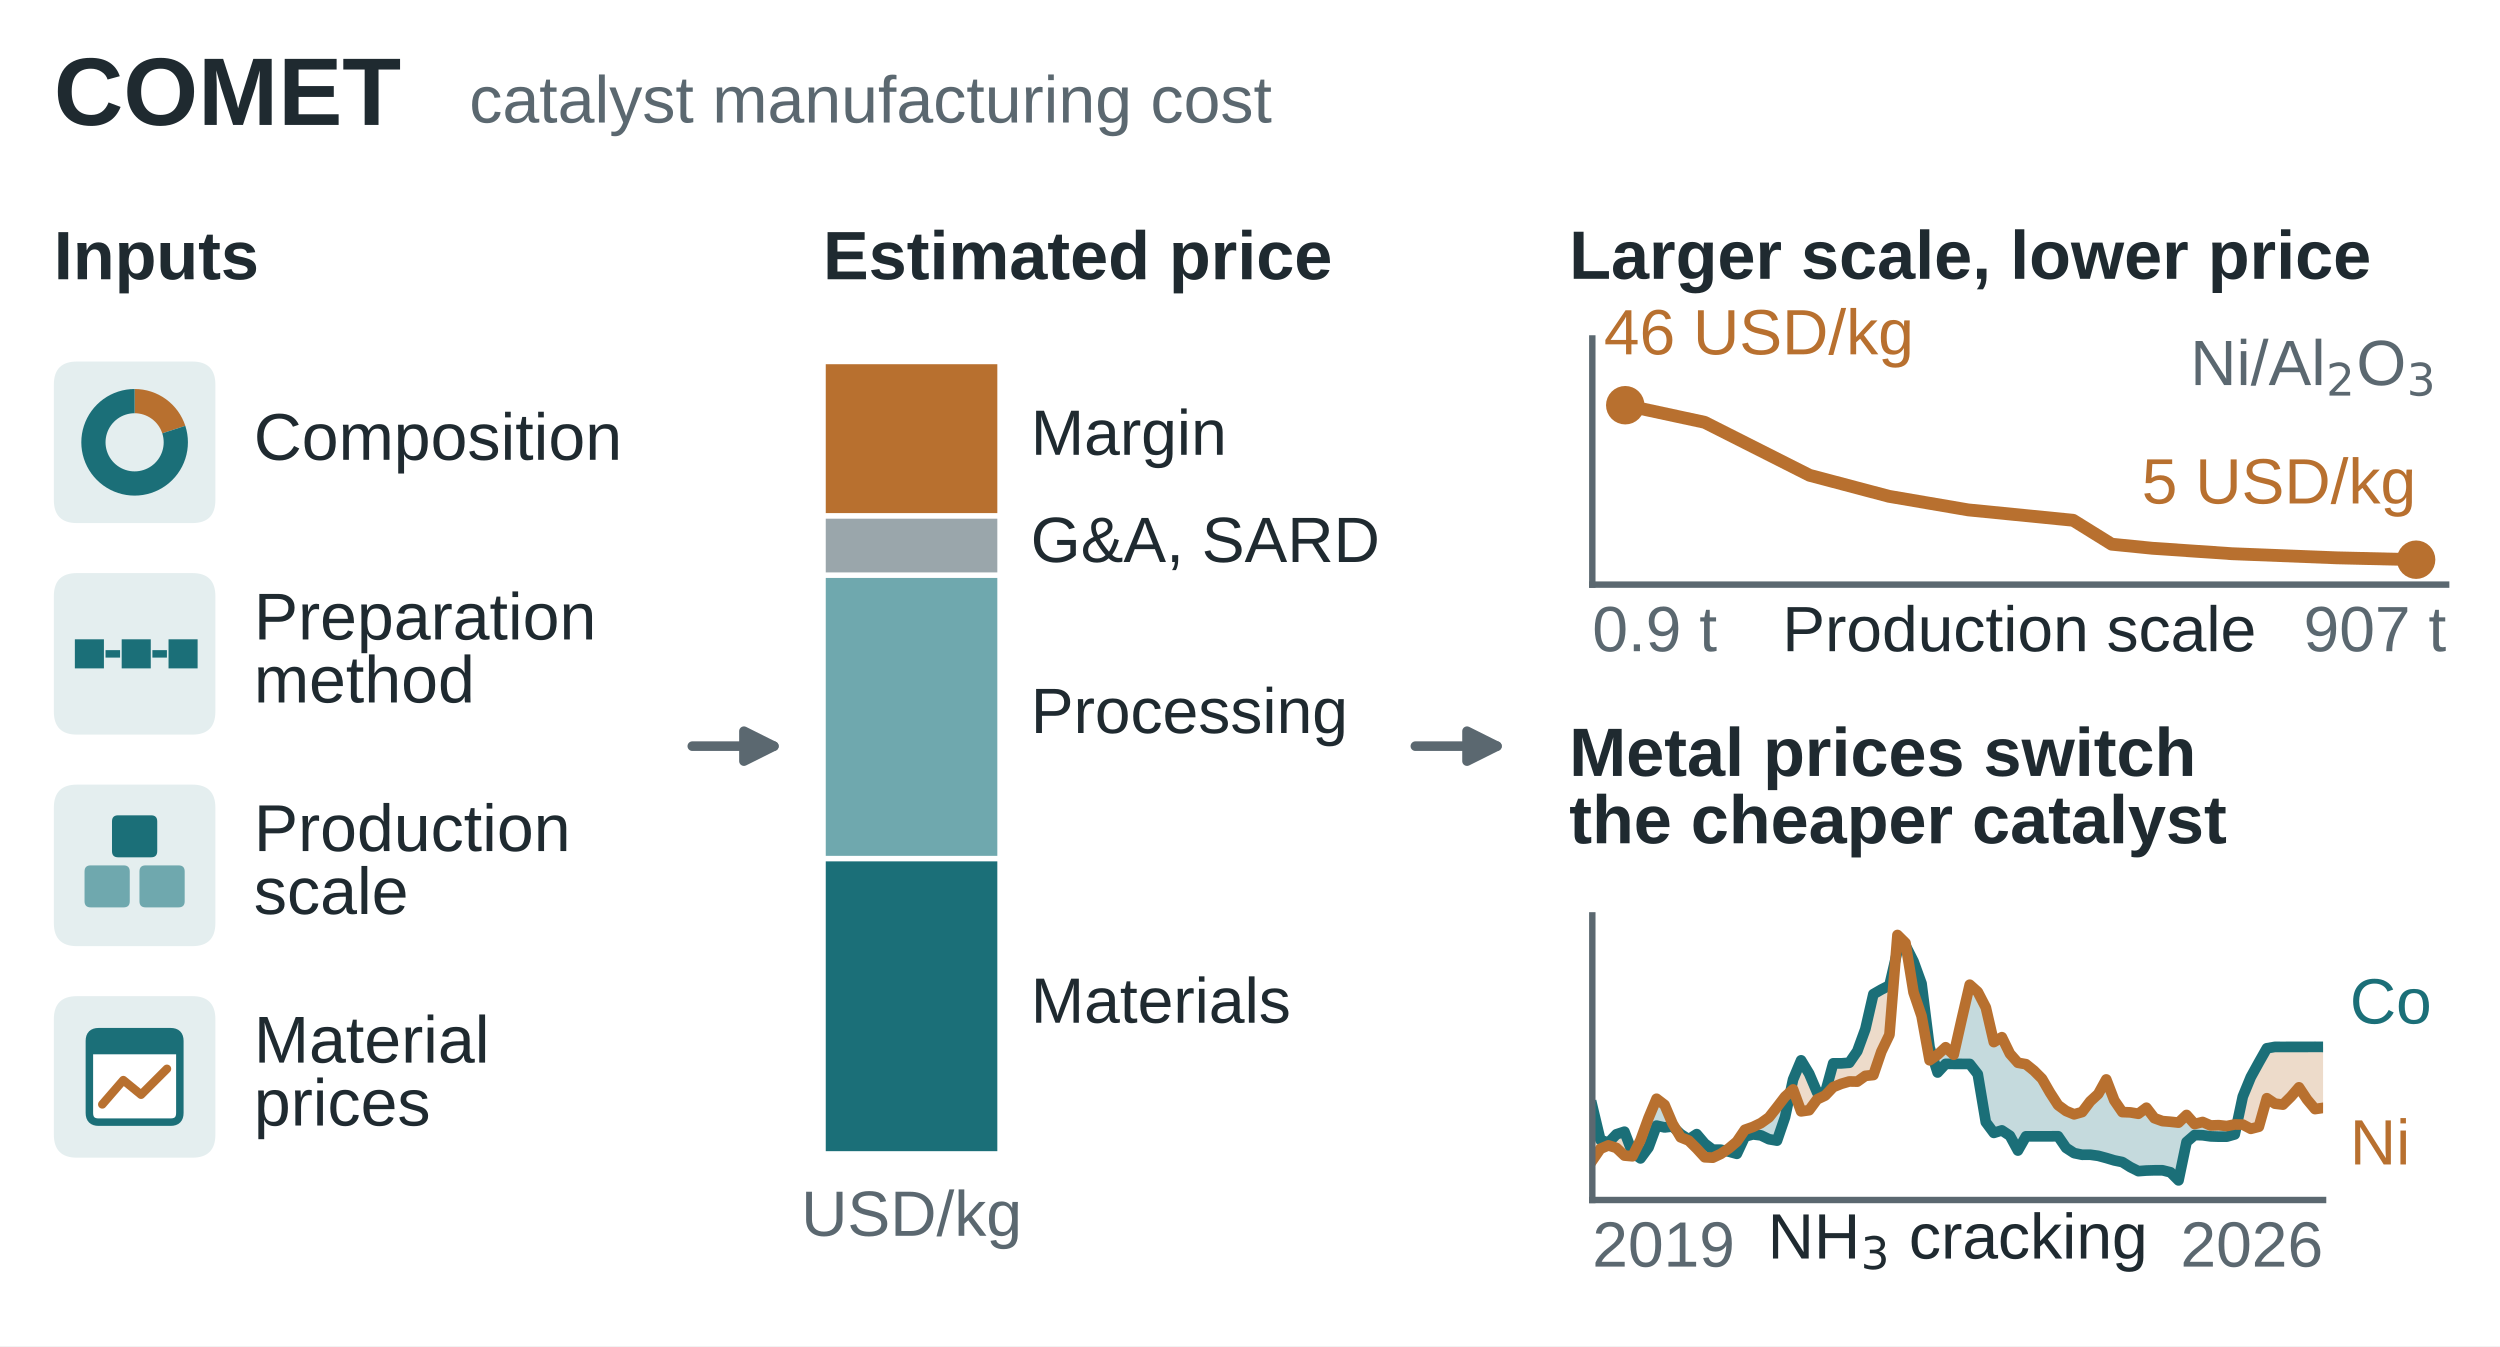
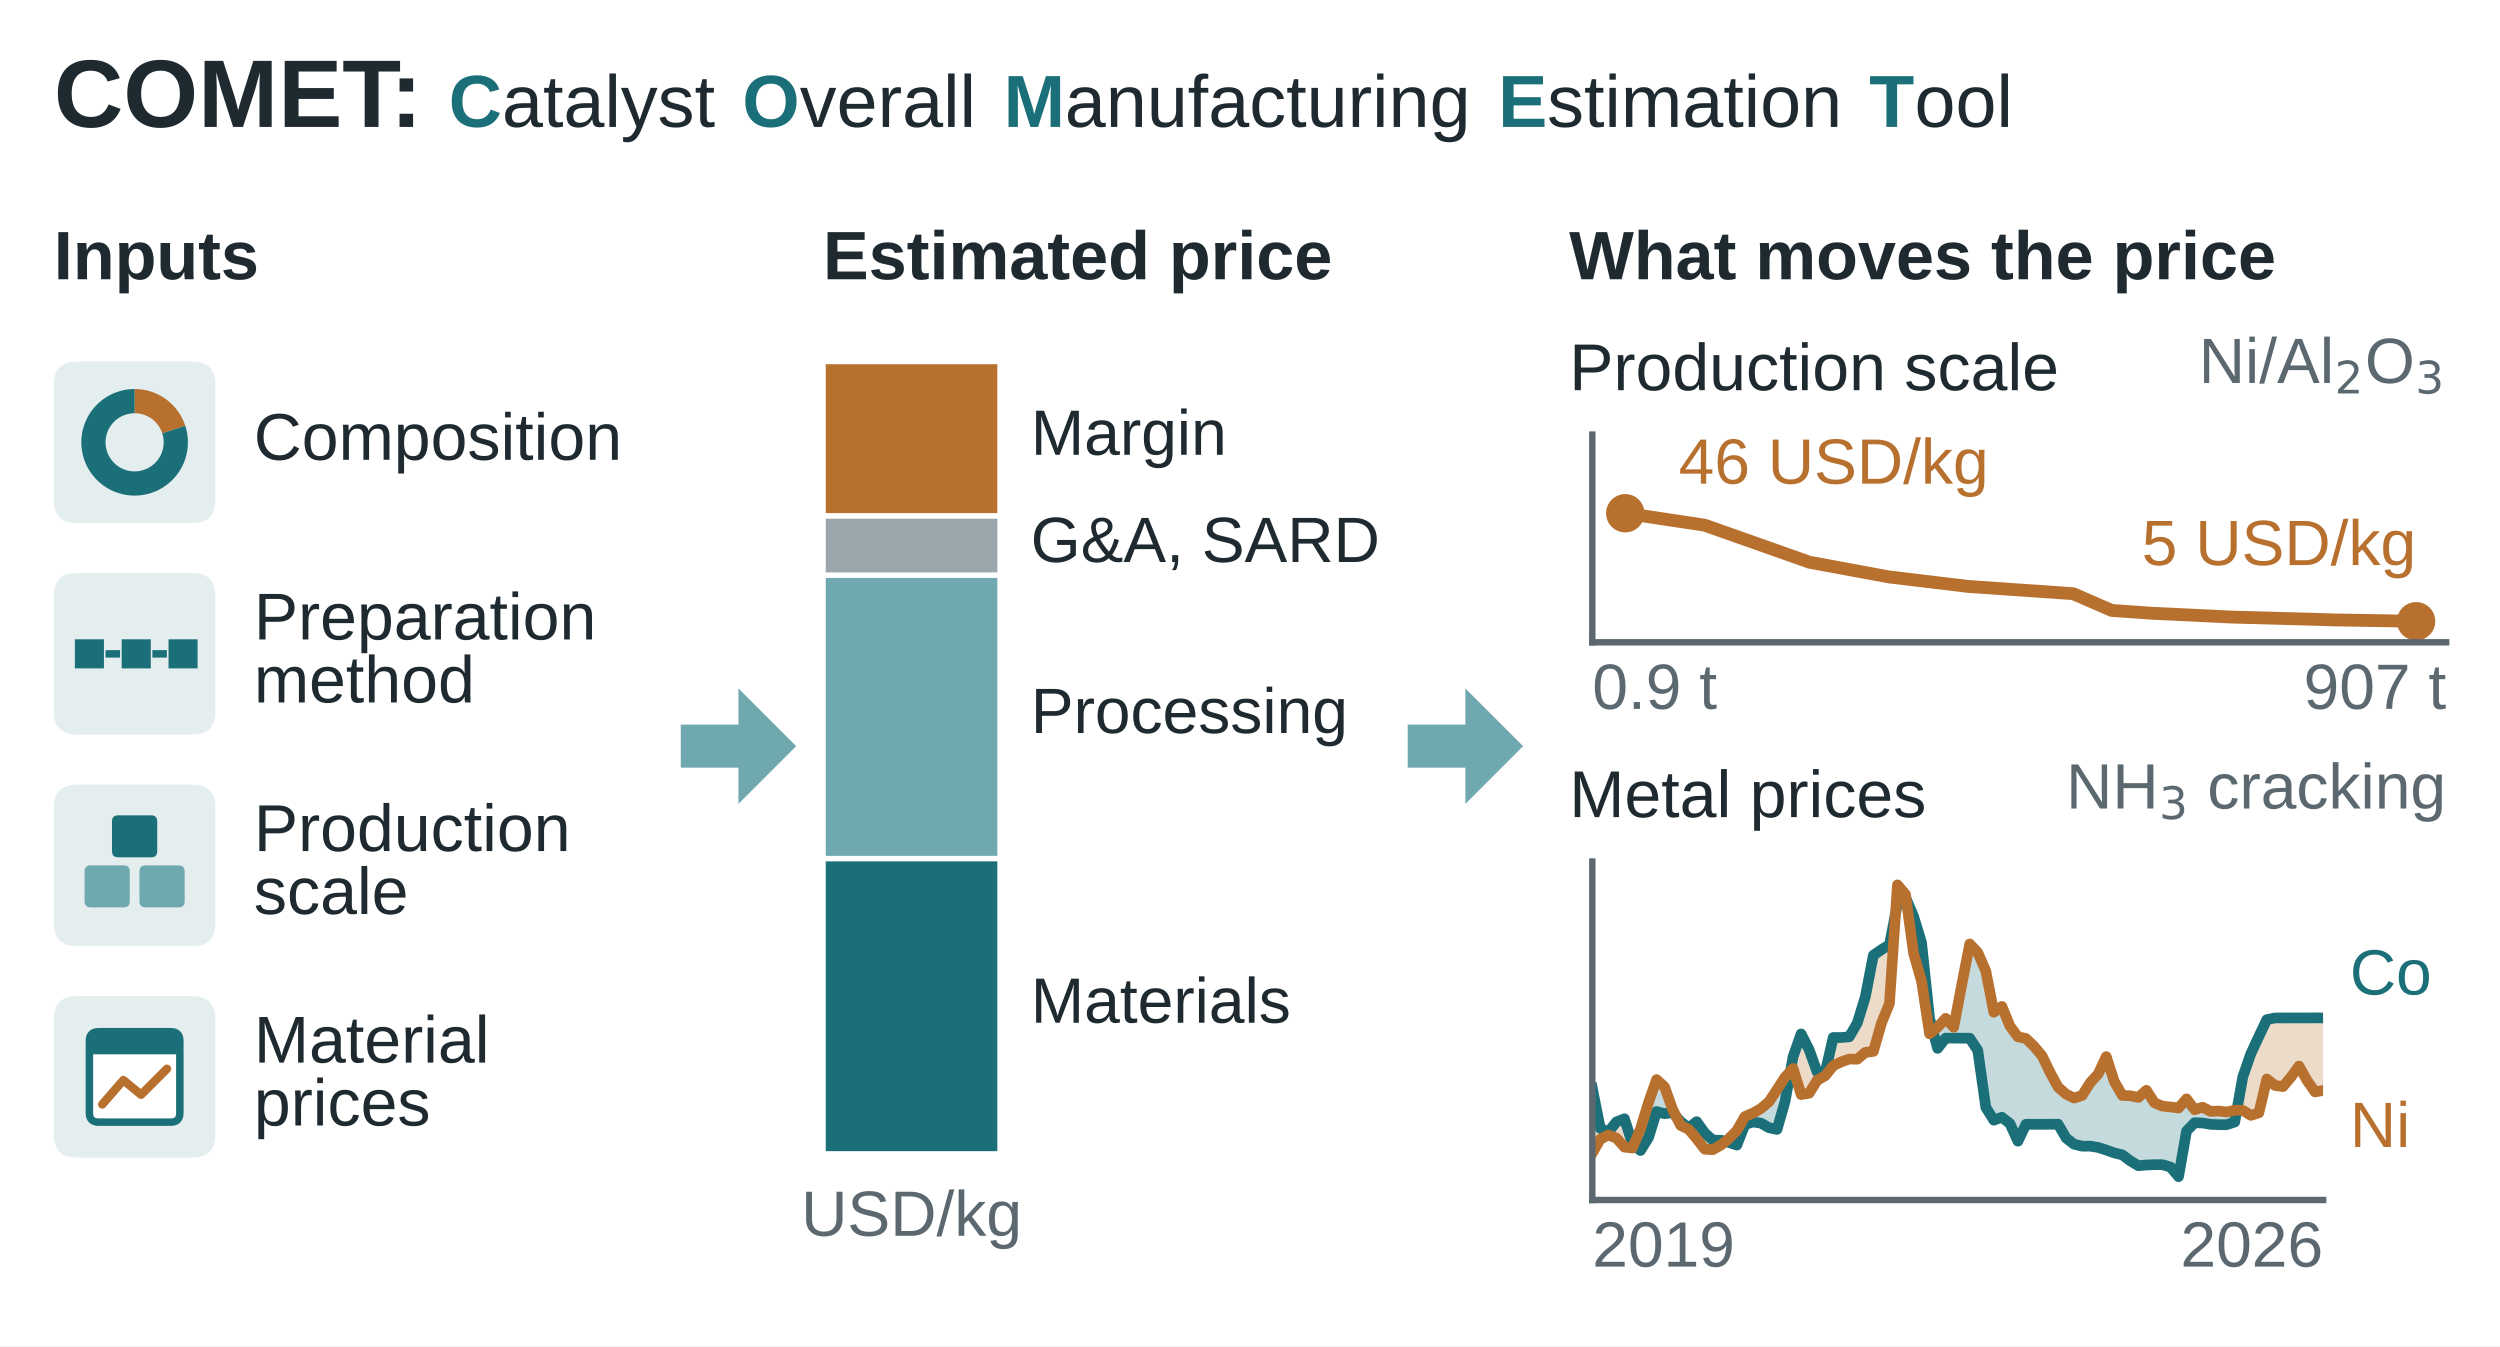
<svg xmlns="http://www.w3.org/2000/svg" xmlns:xlink="http://www.w3.org/1999/xlink" width="234pt" height="126pt" viewBox="0 0 234 126" version="1.1">
  <defs>
    <style type="text/css">*{stroke-linejoin: round; stroke-linecap: butt}</style>
  </defs>
  <g id="figure_1">
    <g id="patch_1">
      <path d="M 0 126 L 234 126 L 234 0 L 0 0 z " style="fill: #ffffff" />
    </g>
    <g id="axes_1">
      <g id="patch_2">
        <path d="M 7.2 48.96 L 18 48.96 Q 20.16 48.96 20.16 46.8 L 20.16 36 Q 20.16 33.84 18 33.84 L 7.2 33.84 Q 5.04 33.84 5.04 36 L 5.04 46.8 Q 5.04 48.96 7.2 48.96 z " clip-path="url(#pe69bccf116)" style="fill: #e4eeef" />
      </g>
      <g id="patch_3">
        <path d="M 17.345 39.858 C 17.02 38.856 16.385 37.983 15.533 37.363 C 14.68 36.744 13.654 36.41 12.6 36.41 L 12.6 38.678 C 13.175 38.678 13.735 38.86 14.2 39.198 C 14.665 39.536 15.011 40.012 15.188 40.559 z " clip-path="url(#pe69bccf116)" style="fill: #b8702f" />
      </g>
      <g id="patch_4">
        <path d="M 12.6 36.41 C 12.076 36.41 11.556 36.493 11.058 36.655 C 10.56 36.816 10.091 37.056 9.667 37.363 C 9.244 37.671 8.871 38.044 8.563 38.467 C 8.256 38.891 8.016 39.36 7.855 39.858 C 7.693 40.356 7.61 40.876 7.61 41.4 C 7.61 41.924 7.693 42.444 7.855 42.942 C 8.016 43.44 8.256 43.909 8.563 44.333 C 8.871 44.756 9.244 45.129 9.667 45.437 C 10.091 45.744 10.56 45.984 11.058 46.145 C 11.556 46.307 12.076 46.39 12.6 46.39 C 13.124 46.39 13.644 46.307 14.142 46.145 C 14.64 45.984 15.109 45.744 15.533 45.437 C 15.956 45.129 16.329 44.756 16.637 44.333 C 16.944 43.909 17.184 43.44 17.345 42.942 C 17.507 42.444 17.59 41.924 17.59 41.4 C 17.59 40.876 17.507 40.356 17.345 39.858 L 15.188 40.559 C 15.277 40.831 15.322 41.114 15.322 41.4 C 15.322 41.686 15.277 41.969 15.188 42.241 C 15.1 42.513 14.97 42.769 14.802 43 C 14.634 43.231 14.431 43.434 14.2 43.602 C 13.969 43.77 13.713 43.9 13.441 43.988 C 13.169 44.077 12.886 44.122 12.6 44.122 C 12.314 44.122 12.031 44.077 11.759 43.988 C 11.487 43.9 11.231 43.77 11 43.602 C 10.769 43.434 10.566 43.231 10.398 43 C 10.23 42.769 10.1 42.513 10.012 42.241 C 9.923 41.969 9.878 41.686 9.878 41.4 C 9.878 41.114 9.923 40.831 10.012 40.559 C 10.1 40.287 10.23 40.031 10.398 39.8 C 10.566 39.569 10.769 39.366 11 39.198 C 11.231 39.03 11.487 38.9 11.759 38.812 C 12.031 38.723 12.314 38.678 12.6 38.678 z " clip-path="url(#pe69bccf116)" style="fill: #1b6f78" />
      </g>
      <g id="patch_5">
        <path d="M 7.2 68.76 L 18 68.76 Q 20.16 68.76 20.16 66.6 L 20.16 55.8 Q 20.16 53.64 18 53.64 L 7.2 53.64 Q 5.04 53.64 5.04 55.8 L 5.04 66.6 Q 5.04 68.76 7.2 68.76 z " clip-path="url(#pe69bccf116)" style="fill: #e4eeef" />
      </g>
      <g id="patch_6">
        <path d="M 7.006 62.561 L 9.727 62.561 L 9.727 59.839 L 7.006 59.839 z " clip-path="url(#pe69bccf116)" style="fill: #1b6f78" />
      </g>
      <g id="patch_7">
        <path d="M 11.39 62.561 L 14.112 62.561 L 14.112 59.839 L 11.39 59.839 z " clip-path="url(#pe69bccf116)" style="fill: #1b6f78" />
      </g>
      <g id="patch_8">
        <path d="M 15.775 62.561 L 18.497 62.561 L 18.497 59.839 L 15.775 59.839 z " clip-path="url(#pe69bccf116)" style="fill: #1b6f78" />
      </g>
      <g id="patch_9">
        <path d="M 7.2 88.56 L 18 88.56 Q 20.16 88.56 20.16 86.4 L 20.16 75.6 Q 20.16 73.44 18 73.44 L 7.2 73.44 Q 5.04 73.44 5.04 75.6 L 5.04 86.4 Q 5.04 88.56 7.2 88.56 z " clip-path="url(#pe69bccf116)" style="fill: #e4eeef" />
      </g>
      <g id="patch_10">
        <path d="M 8.489 84.931 L 11.57 84.931 Q 12.146 84.931 12.146 84.355 L 12.146 81.576 Q 12.146 81 11.57 81 L 8.489 81 Q 7.913 81 7.913 81.576 L 7.913 84.355 Q 7.913 84.931 8.489 84.931 z " clip-path="url(#pe69bccf116)" style="fill: #6fa8ae" />
      </g>
      <g id="patch_11">
        <path d="M 13.63 84.931 L 16.711 84.931 Q 17.287 84.931 17.287 84.355 L 17.287 81.576 Q 17.287 81 16.711 81 L 13.63 81 Q 13.054 81 13.054 81.576 L 13.054 84.355 Q 13.054 84.931 13.63 84.931 z " clip-path="url(#pe69bccf116)" style="fill: #6fa8ae" />
      </g>
      <g id="patch_12">
        <path d="M 11.059 80.244 L 14.141 80.244 Q 14.717 80.244 14.717 79.668 L 14.717 76.889 Q 14.717 76.313 14.141 76.313 L 11.059 76.313 Q 10.483 76.313 10.483 76.889 L 10.483 79.668 Q 10.483 80.244 11.059 80.244 z " clip-path="url(#pe69bccf116)" style="fill: #1b6f78" />
      </g>
      <g id="patch_13">
        <path d="M 7.2 108.36 L 18 108.36 Q 20.16 108.36 20.16 106.2 L 20.16 95.4 Q 20.16 93.24 18 93.24 L 7.2 93.24 Q 5.04 93.24 5.04 95.4 L 5.04 106.2 Q 5.04 108.36 7.2 108.36 z " clip-path="url(#pe69bccf116)" style="fill: #e4eeef" />
      </g>
      <g id="patch_14">
        <path d="M 9.23 105.034 L 15.97 105.034 Q 16.834 105.034 16.834 104.17 L 16.834 97.43 Q 16.834 96.566 15.97 96.566 L 9.23 96.566 Q 8.366 96.566 8.366 97.43 L 8.366 104.17 Q 8.366 105.034 9.23 105.034 z " clip-path="url(#pe69bccf116)" style="fill: #ffffff; stroke: #1b6f78; stroke-width: 0.7; stroke-linejoin: miter" />
      </g>
      <g id="patch_15">
        <path d="M 8.366 98.683 L 16.834 98.683 L 16.834 96.566 L 8.366 96.566 z " clip-path="url(#pe69bccf116)" style="fill: #1b6f78" />
      </g>
      <g id="patch_16">
        <path d="M 77.04 108 L 93.6 108 L 93.6 80.358 L 77.04 80.358 z " clip-path="url(#pe69bccf116)" style="fill: #1b6f78; stroke: #ffffff; stroke-width: 0.5; stroke-linejoin: miter" />
      </g>
      <g id="patch_17">
        <path d="M 77.04 80.358 L 93.6 80.358 L 93.6 53.828 L 77.04 53.828 z " clip-path="url(#pe69bccf116)" style="fill: #6fa8ae; stroke: #ffffff; stroke-width: 0.5; stroke-linejoin: miter" />
      </g>
      <g id="patch_18">
        <path d="M 77.04 53.828 L 93.6 53.828 L 93.6 48.276 L 77.04 48.276 z " clip-path="url(#pe69bccf116)" style="fill: #9aa6ab; stroke: #ffffff; stroke-width: 0.5; stroke-linejoin: miter" />
      </g>
      <g id="patch_19">
        <path d="M 77.04 48.276 L 93.6 48.276 L 93.6 33.84 L 77.04 33.84 z " clip-path="url(#pe69bccf116)" style="fill: #b8702f; stroke: #ffffff; stroke-width: 0.5; stroke-linejoin: miter" />
      </g>
      <g id="patch_20">
-         <path d="M 64.8 69.84 Q 69.12 69.84 72.434 69.84 " clip-path="url(#pe69bccf116)" style="fill: none; stroke: #5b6870; stroke-width: 0.9; stroke-linecap: round" />
-         <path d="M 69.634 68.44 L 72.434 69.84 L 69.634 71.24 z " clip-path="url(#pe69bccf116)" style="fill: #5b6870; stroke: #5b6870; stroke-width: 0.9; stroke-linecap: round" />
+         <path d="M 63.72 71.856 L 69.12 71.856 L 69.12 75.24 L 74.52 69.84 L 69.12 64.44 L 69.12 67.824 L 63.72 67.824 z " clip-path="url(#pe69bccf116)" style="fill: #6fa8ae" />
      </g>
      <g id="patch_21">
-         <path d="M 132.48 69.84 Q 136.8 69.84 140.114 69.84 " clip-path="url(#pe69bccf116)" style="fill: none; stroke: #5b6870; stroke-width: 0.9; stroke-linecap: round" />
-         <path d="M 137.314 68.44 L 140.114 69.84 L 137.314 71.24 z " clip-path="url(#pe69bccf116)" style="fill: #5b6870; stroke: #5b6870; stroke-width: 0.9; stroke-linecap: round" />
+         <path d="M 131.76 71.856 L 137.16 71.856 L 137.16 75.24 L 142.56 69.84 L 137.16 64.44 L 137.16 67.824 L 131.76 67.824 z " clip-path="url(#pe69bccf116)" style="fill: #6fa8ae" />
      </g>
      <g id="line2d_1">
        <path d="M 9.878 61.2 L 11.239 61.2 " clip-path="url(#pe69bccf116)" style="fill: none; stroke: #1b6f78; stroke-width: 0.7" />
      </g>
      <g id="line2d_2">
        <path d="M 14.263 61.2 L 15.624 61.2 " clip-path="url(#pe69bccf116)" style="fill: none; stroke: #1b6f78; stroke-width: 0.7" />
      </g>
      <g id="line2d_3">
        <path d="M 9.576 103.37 L 11.542 101.102 L 13.205 102.463 L 15.624 100.044 " clip-path="url(#pe69bccf116)" style="fill: none; stroke: #b8702f; stroke-width: 0.8; stroke-linecap: round" />
      </g>
      <g id="text_1">
-         <text style="font-weight: 700; font-size: 9px; font-family: 'Arial'; text-anchor: start; fill: #1f2a30" x="5.04" y="11.693" transform="rotate(-0 5.04 11.69297)">COMET</text>
+         <text style="font-weight: 700; font-size: 9px; font-family: 'Arial'; text-anchor: start; fill: #1f2a30" x="5.04" y="11.88" transform="rotate(-0 5.04 11.88)">COMET:</text>
      </g>
      <g id="text_2">
-         <text style="font-size: 6.2px; font-family: 'Arial'; text-anchor: start; fill: #5b6870" x="43.92" y="11.468" transform="rotate(-0 43.92 11.46825)">catalyst manufacturing cost</text>
+         <text style="font-weight: 700; font-size: 6.9px; font-family: 'Arial'; text-anchor: start; fill: #1b6f78" x="42" y="11.88" transform="rotate(-0 42 11.88)">C</text>
      </g>
      <g id="text_3">
+         <text style="font-size: 6.9px; font-family: 'Arial'; text-anchor: start; fill: #1f2a30" x="46.98" y="11.88" transform="rotate(-0 46.98 11.88)">atalyst</text>
+       </g>
+       <g id="text_4">
+         <text style="font-weight: 700; font-size: 6.9px; font-family: 'Arial'; text-anchor: start; fill: #1b6f78" x="69.48" y="11.88" transform="rotate(-0 69.48 11.88)">O</text>
+       </g>
+       <g id="text_5">
+         <text style="font-size: 6.9px; font-family: 'Arial'; text-anchor: start; fill: #1f2a30" x="74.85" y="11.88" transform="rotate(-0 74.85 11.88)">verall</text>
+       </g>
+       <g id="text_6">
+         <text style="font-weight: 700; font-size: 6.9px; font-family: 'Arial'; text-anchor: start; fill: #1b6f78" x="93.93" y="11.88" transform="rotate(-0 93.93 11.88)">M</text>
+       </g>
+       <g id="text_7">
+         <text style="font-size: 6.9px; font-family: 'Arial'; text-anchor: start; fill: #1f2a30" x="99.66" y="11.88" transform="rotate(-0 99.66 11.88)">anufacturing</text>
+       </g>
+       <g id="text_8">
+         <text style="font-weight: 700; font-size: 6.9px; font-family: 'Arial'; text-anchor: start; fill: #1b6f78" x="140.22" y="11.88" transform="rotate(-0 140.22 11.88)">E</text>
+       </g>
+       <g id="text_9">
+         <text style="font-size: 6.9px; font-family: 'Arial'; text-anchor: start; fill: #1f2a30" x="144.81" y="11.88" transform="rotate(-0 144.81 11.88)">stimation</text>
+       </g>
+       <g id="text_10">
+         <text style="font-weight: 700; font-size: 6.9px; font-family: 'Arial'; text-anchor: start; fill: #1b6f78" x="174.96" y="11.88" transform="rotate(-0 174.96 11.88)">T</text>
+       </g>
+       <g id="text_11">
+         <text style="font-size: 6.9px; font-family: 'Arial'; text-anchor: start; fill: #1f2a30" x="179.19" y="11.88" transform="rotate(-0 179.19 11.88)">ool</text>
+       </g>
+       <g id="text_12">
        <text style="font-weight: 700; font-size: 6.4px; font-family: 'Arial'; text-anchor: start; fill: #1f2a30" x="5.04" y="26.139" transform="rotate(-0 5.04 26.139)">Inputs</text>
      </g>
-       <g id="text_4">
+       <g id="text_13">
        <text style="font-size: 6.2px; font-family: 'Arial'; text-anchor: start; fill: #1f2a30" x="23.76" y="43.041" transform="rotate(-0 23.76 43.04058)">Composition</text>
      </g>
-       <g id="text_5">
+       <g id="text_14">
        <text style="font-size: 6.2px; font-family: 'Arial'; fill: #1f2a30" transform="translate(23.76 59.8568)">Preparation</text>
        <text style="font-size: 6.2px; font-family: 'Arial'; fill: #1f2a30" transform="translate(23.76 65.74879)">method</text>
      </g>
-       <g id="text_6">
+       <g id="text_15">
        <text style="font-size: 6.2px; font-family: 'Arial'; fill: #1f2a30" transform="translate(23.76 79.6568)">Production</text>
        <text style="font-size: 6.2px; font-family: 'Arial'; fill: #1f2a30" transform="translate(23.76 85.54879)">scale</text>
      </g>
-       <g id="text_7">
+       <g id="text_16">
        <text style="font-size: 6.2px; font-family: 'Arial'; fill: #1f2a30" transform="translate(23.76 99.4568)">Material</text>
        <text style="font-size: 6.2px; font-family: 'Arial'; fill: #1f2a30" transform="translate(23.76 105.3488)">prices</text>
      </g>
-       <g id="text_8">
+       <g id="text_17">
        <text style="font-size: 6px; font-family: 'Arial'; text-anchor: start; fill: #1f2a30" x="96.48" y="95.73" transform="rotate(-0 96.48 95.7299)">Materials</text>
      </g>
-       <g id="text_9">
+       <g id="text_18">
        <text style="font-size: 6px; font-family: 'Arial'; text-anchor: start; fill: #1f2a30" x="96.48" y="68.609" transform="rotate(-0 96.48 68.60881)">Processing</text>
      </g>
-       <g id="text_10">
+       <g id="text_19">
        <text style="font-size: 6px; font-family: 'Arial'; text-anchor: start; fill: #1f2a30" x="96.48" y="52.603" transform="rotate(-0 96.48 52.60327)">G&amp;A, SARD</text>
      </g>
-       <g id="text_11">
+       <g id="text_20">
        <text style="font-size: 6px; font-family: 'Arial'; text-anchor: start; fill: #1f2a30" x="96.48" y="42.574" transform="rotate(-0 96.48 42.57405)">Margin</text>
      </g>
-       <g id="text_12">
+       <g id="text_21">
        <text style="font-weight: 700; font-size: 6.4px; font-family: 'Arial'; text-anchor: start; fill: #1f2a30" x="77.04" y="26.139" transform="rotate(-0 77.04 26.139)">Estimated price</text>
      </g>
-       <g id="text_13">
+       <g id="text_22">
        <text style="font-size: 6px; font-family: 'Arial'; text-anchor: middle; fill: #5b6870" x="85.32" y="115.672" transform="rotate(-0 85.32 115.6725)">USD/kg</text>
      </g>
-       <g id="text_14">
-         <text style="font-weight: 700; font-size: 6.4px; font-family: 'Arial'; text-anchor: start; fill: #1f2a30" x="146.88" y="26.097" transform="rotate(-0 146.88 26.097)">Larger scale, lower price</text>
-       </g>
-       <g id="text_15">
-         <text style="font-size: 6px; font-family: 'Arial'; text-anchor: start; fill: #5b6870" x="149.04" y="60.951" transform="rotate(-0 149.04 60.95109)">0.9 t</text>
-       </g>
-       <g id="text_16">
-         <text style="font-size: 6px; font-family: 'Arial'; text-anchor: end; fill: #5b6870" x="228.96" y="60.951" transform="rotate(-0 228.96 60.95109)">907 t</text>
-       </g>
-       <g id="text_17">
-         <text style="font-size: 6px; font-family: 'Arial'; text-anchor: middle; fill: #1f2a30" x="189" y="60.951" transform="rotate(-0 189 60.95109)">Production scale</text>
-       </g>
-       <g id="text_18">
-         <text style="font-weight: 700; font-size: 6.4px; font-family: 'Arial'; fill: #1f2a30" transform="translate(146.88 72.62595)">Metal prices switch</text>
-         <text style="font-weight: 700; font-size: 6.4px; font-family: 'Arial'; fill: #1f2a30" transform="translate(146.88 78.92805)">the cheaper catalyst</text>
-       </g>
-       <g id="text_19">
-         <text style="font-size: 6px; font-family: 'Arial'; text-anchor: start; fill: #5b6870" x="149.04" y="118.551" transform="rotate(-0 149.04 118.5511)">2019</text>
-       </g>
-       <g id="text_20">
-         <text style="font-size: 6px; font-family: 'Arial'; text-anchor: end; fill: #5b6870" x="217.44" y="118.551" transform="rotate(-0 217.44 118.5511)">2026</text>
-       </g>
-       <g id="text_21">
-         <g style="fill: #1f2a30" transform="translate(165.45 118.5)">
-           <text>
-             <tspan x="0" y="-0.703" style="font-size: 6px; font-family: 'Arial'; fill: #1f2a30">N</tspan>
-             <tspan x="4.333" y="-0.703" style="font-size: 6px; font-family: 'Arial'; fill: #1f2a30">H</tspan>
-             <tspan x="11.56" y="-0.703" style="font-size: 6px; font-family: 'Arial'; fill: #1f2a30"> </tspan>
-             <tspan x="13.227" y="-0.703" style="font-size: 6px; font-family: 'Arial'; fill: #1f2a30">c</tspan>
-             <tspan x="16.227" y="-0.703" style="font-size: 6px; font-family: 'Arial'; fill: #1f2a30">r</tspan>
-             <tspan x="18.225" y="-0.703" style="font-size: 6px; font-family: 'Arial'; fill: #1f2a30">a</tspan>
-             <tspan x="21.562" y="-0.703" style="font-size: 6px; font-family: 'Arial'; fill: #1f2a30">c</tspan>
-             <tspan x="24.562" y="-0.703" style="font-size: 6px; font-family: 'Arial'; fill: #1f2a30">k</tspan>
-             <tspan x="27.562" y="-0.703" style="font-size: 6px; font-family: 'Arial'; fill: #1f2a30">i</tspan>
-             <tspan x="28.895" y="-0.703" style="font-size: 6px; font-family: 'Arial'; fill: #1f2a30">n</tspan>
-             <tspan x="32.232" y="-0.703" style="font-size: 6px; font-family: 'Arial'; fill: #1f2a30">g</tspan>
-             <tspan x="8.723" y="0.281" style="font-size: 4.2px; font-family: 'DejaVu Sans'; fill: #1f2a30">3</tspan>
-           </text>
-         </g>
-       </g>
-     </g>
-     <g id="axes_2">
-       <g id="patch_22">
-         <path d="M 149.04 54.72 L 228.96 54.72 L 228.96 31.68 L 149.04 31.68 z " style="fill: #ffffff" />
-       </g>
-       <g id="matplotlib.axis_1" />
-       <g id="matplotlib.axis_2" />
-       <g id="line2d_4">
-         <path d="M 152.123 37.928 L 159.551 39.527 L 169.37 44.486 L 176.798 46.454 L 184.226 47.726 L 194.045 48.698 L 197.651 50.937 L 201.473 51.319 L 208.901 51.827 L 218.72 52.213 L 226.148 52.388 " clip-path="url(#pf644582fc7)" style="fill: none; stroke: #b8702f; stroke-width: 1.2; stroke-linecap: square" />
-       </g>
-       <g id="line2d_5">
-         <defs>
-           <path id="mf2eb893b28" d="M 0 1.3 C 0.345 1.3 0.675 1.163 0.919 0.919 C 1.163 0.675 1.3 0.345 1.3 0 C 1.3 -0.345 1.163 -0.675 0.919 -0.919 C 0.675 -1.163 0.345 -1.3 0 -1.3 C -0.345 -1.3 -0.675 -1.163 -0.919 -0.919 C -1.163 -0.675 -1.3 -0.345 -1.3 0 C -1.3 0.345 -1.163 0.675 -0.919 0.919 C -0.675 1.163 -0.345 1.3 0 1.3 z " style="stroke: #b8702f" />
-         </defs>
-         <g clip-path="url(#pf644582fc7)">
-           <use xlink:href="#mf2eb893b28" x="152.123" y="37.928" style="fill: #b8702f; stroke: #b8702f" />
-           <use xlink:href="#mf2eb893b28" x="226.148" y="52.388" style="fill: #b8702f; stroke: #b8702f" />
-         </g>
-       </g>
-       <g id="patch_23">
-         <path d="M 149.04 54.72 L 149.04 31.68 " style="fill: none; stroke: #5b6870; stroke-width: 0.6; stroke-linejoin: miter; stroke-linecap: square" />
-       </g>
-       <g id="patch_24">
-         <path d="M 149.04 54.72 L 228.96 54.72 " style="fill: none; stroke: #5b6870; stroke-width: 0.6; stroke-linejoin: miter; stroke-linecap: square" />
-       </g>
-       <g id="text_22">
-         <text style="font-size: 6px; font-family: 'Arial'; text-anchor: start; fill: #b8702f" x="150.123" y="33.165" transform="rotate(-0 150.1229 33.16531)">46 USD/kg</text>
-       </g>
      <g id="text_23">
-         <text style="font-size: 6px; font-family: 'Arial'; text-anchor: end; fill: #b8702f" x="226.148" y="47.125" transform="rotate(-0 226.1484 47.12488)">5 USD/kg</text>
+         <text style="font-weight: 700; font-size: 6.4px; font-family: 'Arial'; text-anchor: start; fill: #1f2a30" x="146.88" y="26.139" transform="rotate(-0 146.88 26.139)">What moves the price</text>
      </g>
      <g id="text_24">
-         <g style="fill: #5b6870" transform="translate(205.0008 36.66589)">
+         <text style="font-size: 6.2px; font-family: 'Arial'; text-anchor: start; fill: #1f2a30" x="146.88" y="36.523" transform="rotate(-0 146.88 36.5228)">Production scale</text>
+       </g>
+       <g id="text_25">
+         <g style="fill: #5b6870" transform="translate(205.8 36.47109)">
          <text>
            <tspan x="0" y="-0.625" style="font-size: 6px; font-family: 'Arial'; fill: #5b6870">N</tspan>
            <tspan x="4.333" y="-0.625" style="font-size: 6px; font-family: 'Arial'; fill: #5b6870">i</tspan>
            <tspan x="5.666" y="-0.625" style="font-size: 6px; font-family: 'Arial'; fill: #5b6870">/</tspan>
            <tspan x="7.333" y="-0.625" style="font-size: 6px; font-family: 'Arial'; fill: #5b6870">A</tspan>
            <tspan x="11.335" y="-0.625" style="font-size: 6px; font-family: 'Arial'; fill: #5b6870">l</tspan>
            <tspan x="15.562" y="-0.625" style="font-size: 6px; font-family: 'Arial'; fill: #5b6870">O</tspan>
            <tspan x="12.725" y="0.359" style="font-size: 4.2px; font-family: 'DejaVu Sans'; fill: #5b6870">2</tspan>
            <tspan x="20.286" y="0.359" style="font-size: 4.2px; font-family: 'DejaVu Sans'; fill: #5b6870">3</tspan>
          </text>
        </g>
      </g>
+       <g id="text_26">
+         <text style="font-size: 6px; font-family: 'Arial'; text-anchor: start; fill: #5b6870" x="149.04" y="66.351" transform="rotate(-0 149.04 66.35109)">0.9 t</text>
+       </g>
+       <g id="text_27">
+         <text style="font-size: 6px; font-family: 'Arial'; text-anchor: end; fill: #5b6870" x="228.96" y="66.351" transform="rotate(-0 228.96 66.35109)">907 t</text>
+       </g>
+       <g id="text_28">
+         <text style="font-size: 6.2px; font-family: 'Arial'; text-anchor: start; fill: #1f2a30" x="146.88" y="76.483" transform="rotate(-0 146.88 76.4828)">Metal prices</text>
+       </g>
+       <g id="text_29">
+         <g style="fill: #5b6870" transform="translate(193.38 76.38)">
+           <text>
+             <tspan x="0" y="-0.703" style="font-size: 6px; font-family: 'Arial'; fill: #5b6870">N</tspan>
+             <tspan x="4.333" y="-0.703" style="font-size: 6px; font-family: 'Arial'; fill: #5b6870">H</tspan>
+             <tspan x="11.56" y="-0.703" style="font-size: 6px; font-family: 'Arial'; fill: #5b6870"> </tspan>
+             <tspan x="13.227" y="-0.703" style="font-size: 6px; font-family: 'Arial'; fill: #5b6870">c</tspan>
+             <tspan x="16.227" y="-0.703" style="font-size: 6px; font-family: 'Arial'; fill: #5b6870">r</tspan>
+             <tspan x="18.225" y="-0.703" style="font-size: 6px; font-family: 'Arial'; fill: #5b6870">a</tspan>
+             <tspan x="21.562" y="-0.703" style="font-size: 6px; font-family: 'Arial'; fill: #5b6870">c</tspan>
+             <tspan x="24.562" y="-0.703" style="font-size: 6px; font-family: 'Arial'; fill: #5b6870">k</tspan>
+             <tspan x="27.562" y="-0.703" style="font-size: 6px; font-family: 'Arial'; fill: #5b6870">i</tspan>
+             <tspan x="28.895" y="-0.703" style="font-size: 6px; font-family: 'Arial'; fill: #5b6870">n</tspan>
+             <tspan x="32.232" y="-0.703" style="font-size: 6px; font-family: 'Arial'; fill: #5b6870">g</tspan>
+             <tspan x="8.723" y="0.281" style="font-size: 4.2px; font-family: 'DejaVu Sans'; fill: #5b6870">3</tspan>
+           </text>
+         </g>
+       </g>
+       <g id="text_30">
+         <text style="font-size: 6px; font-family: 'Arial'; text-anchor: start; fill: #5b6870" x="149.04" y="118.551" transform="rotate(-0 149.04 118.5511)">2019</text>
+       </g>
+       <g id="text_31">
+         <text style="font-size: 6px; font-family: 'Arial'; text-anchor: end; fill: #5b6870" x="217.44" y="118.551" transform="rotate(-0 217.44 118.5511)">2026</text>
+       </g>
+     </g>
+     <g id="axes_2">
+       <g id="patch_22">
+         <path d="M 149.04 60.12 L 228.96 60.12 L 228.96 40.68 L 149.04 40.68 z " style="fill: #ffffff" />
+       </g>
+       <g id="matplotlib.axis_1" />
+       <g id="matplotlib.axis_2" />
+       <g id="line2d_4">
+         <path d="M 152.123 48.039 L 159.551 49.157 L 169.37 52.625 L 176.798 54.001 L 184.226 54.891 L 194.045 55.57 L 197.651 57.136 L 201.473 57.403 L 208.901 57.758 L 218.72 58.028 L 226.148 58.15 " clip-path="url(#pe0c99a895d)" style="fill: none; stroke: #b8702f; stroke-width: 1.2; stroke-linecap: square" />
+       </g>
+       <g id="line2d_5">
+         <defs>
+           <path id="mf2eb893b28" d="M 0 1.3 C 0.345 1.3 0.675 1.163 0.919 0.919 C 1.163 0.675 1.3 0.345 1.3 0 C 1.3 -0.345 1.163 -0.675 0.919 -0.919 C 0.675 -1.163 0.345 -1.3 0 -1.3 C -0.345 -1.3 -0.675 -1.163 -0.919 -0.919 C -1.163 -0.675 -1.3 -0.345 -1.3 0 C -1.3 0.345 -1.163 0.675 -0.919 0.919 C -0.675 1.163 -0.345 1.3 0 1.3 z " style="stroke: #b8702f" />
+         </defs>
+         <g clip-path="url(#pe0c99a895d)">
+           <use xlink:href="#mf2eb893b28" x="152.123" y="48.039" style="fill: #b8702f; stroke: #b8702f" />
+           <use xlink:href="#mf2eb893b28" x="226.148" y="58.15" style="fill: #b8702f; stroke: #b8702f" />
+         </g>
+       </g>
+       <g id="patch_23">
+         <path d="M 149.04 60.12 L 149.04 40.68 " style="fill: none; stroke: #5b6870; stroke-width: 0.6; stroke-linejoin: miter; stroke-linecap: square" />
+       </g>
+       <g id="patch_24">
+         <path d="M 149.04 60.12 L 228.96 60.12 " style="fill: none; stroke: #5b6870; stroke-width: 0.6; stroke-linejoin: miter; stroke-linecap: square" />
+       </g>
+       <g id="text_32">
+         <text style="font-size: 6px; font-family: 'Arial'; text-anchor: start; fill: #b8702f" x="157.123" y="45.276" transform="rotate(-0 157.1229 45.27637)">46 USD/kg</text>
+       </g>
+       <g id="text_33">
+         <text style="font-size: 6px; font-family: 'Arial'; text-anchor: end; fill: #b8702f" x="226.148" y="52.887" transform="rotate(-0 226.1484 52.88743)">5 USD/kg</text>
+       </g>
    </g>
    <g id="axes_3">
      <g id="patch_25">
-         <path d="M 149.04 112.32 L 217.44 112.32 L 217.44 85.68 L 149.04 85.68 z " style="fill: #ffffff" />
+         <path d="M 149.04 112.32 L 217.44 112.32 L 217.44 80.64 L 149.04 80.64 z " style="fill: #ffffff" />
      </g>
      <g id="FillBetweenPolyCollection_1">
-         <path d="M 152.923 107.978 L 153.55 108.425 L 154.302 107.402 L 155.053 105.358 L 155.805 105.527 L 156.556 105.436 L 156.899 105.763 L 156.556 105.186 L 155.805 103.42 L 155.053 102.844 L 154.302 104.643 L 153.55 106.718 z " clip-path="url(#pd063a00e7a)" style="fill: #1b6f78; fill-opacity: 0.25" />
-         <path d="M 161.492 107.713 L 161.818 107.791 L 162.57 107.996 L 163.321 106.385 L 164.073 106.178 L 164.825 106.271 L 165.576 106.632 L 166.328 106.763 L 167.08 104.568 L 167.586 102.193 L 167.08 102.65 L 166.328 103.631 L 165.576 104.587 L 164.825 105.123 L 164.073 105.483 L 163.321 105.747 L 162.57 106.853 L 161.818 107.49 z " clip-path="url(#pd063a00e7a)" style="fill: #1b6f78; fill-opacity: 0.25" />
-         <path d="M 177.421 89.77 L 177.603 88.985 L 178.354 88.498 L 178.411 88.61 L 178.354 88.262 L 177.603 87.517 z " clip-path="url(#pd063a00e7a)" style="fill: #1b6f78; fill-opacity: 0.25" />
-         <path d="M 180.924 99.023 L 181.361 100.386 L 182.113 99.578 L 182.864 99.58 L 183.616 99.582 L 184.367 99.585 L 185.119 100.545 L 185.871 105.032 L 186.622 106.038 L 187.374 105.806 L 188.126 106.304 L 188.877 107.69 L 189.629 106.361 L 190.381 106.361 L 191.132 106.361 L 191.884 106.36 L 192.636 106.353 L 193.387 107.443 L 194.139 107.931 L 194.891 108.086 L 195.642 108.081 L 196.394 108.185 L 197.145 108.389 L 197.897 108.614 L 198.649 108.769 L 199.4 109.242 L 200.152 109.619 L 200.904 109.564 L 201.655 109.541 L 202.407 109.539 L 203.159 109.728 L 203.91 110.483 L 204.662 106.891 L 205.414 106.239 L 206.165 106.26 L 206.917 106.367 L 207.669 106.392 L 208.42 106.392 L 209.172 106.178 L 209.368 105.254 L 209.172 105.251 L 208.42 105.397 L 207.669 105.317 L 206.917 105.345 L 206.165 105.018 L 205.414 105.21 L 204.662 104.361 L 203.91 105.078 L 203.159 104.996 L 202.407 104.935 L 201.655 104.663 L 200.904 103.685 L 200.152 104.248 L 199.4 104.12 L 198.649 104.091 L 197.897 102.994 L 197.145 101.036 L 196.394 102.396 L 195.642 103.09 L 194.891 104.087 L 194.139 104.301 L 193.387 103.988 L 192.636 103.438 L 191.884 102.273 L 191.132 100.971 L 190.381 100.217 L 189.629 99.609 L 188.877 99.475 L 188.126 98.625 L 187.374 97.083 L 186.622 97.539 L 185.871 94.297 L 185.119 92.843 L 184.367 92.17 L 183.616 95.396 L 182.864 98.722 L 182.113 98.023 L 181.361 98.72 z " clip-path="url(#pd063a00e7a)" style="fill: #1b6f78; fill-opacity: 0.25" />
+         <path d="M 152.923 107.156 L 153.55 107.688 L 154.302 106.471 L 155.053 104.041 L 155.805 104.241 L 156.556 104.133 L 156.899 104.522 L 156.556 103.836 L 155.805 101.736 L 155.053 101.052 L 154.302 103.19 L 153.55 105.658 z " clip-path="url(#p1ea8eb93e0)" style="fill: #1b6f78; fill-opacity: 0.25" />
+         <path d="M 161.492 106.842 L 161.818 106.934 L 162.57 107.177 L 163.321 105.262 L 164.073 105.016 L 164.825 105.127 L 165.576 105.556 L 166.328 105.712 L 167.08 103.101 L 167.586 100.277 L 167.08 100.821 L 166.328 101.987 L 165.576 103.124 L 164.825 103.761 L 164.073 104.189 L 163.321 104.504 L 162.57 105.819 L 161.818 106.576 z " clip-path="url(#p1ea8eb93e0)" style="fill: #1b6f78; fill-opacity: 0.25" />
+         <path d="M 177.421 85.504 L 177.603 84.571 L 178.354 83.991 L 178.411 84.124 L 178.354 83.71 L 177.603 82.825 z " clip-path="url(#p1ea8eb93e0)" style="fill: #1b6f78; fill-opacity: 0.25" />
+         <path d="M 180.924 96.507 L 181.361 98.128 L 182.113 97.168 L 182.864 97.17 L 183.616 97.173 L 184.367 97.175 L 185.119 98.317 L 185.871 103.653 L 186.622 104.849 L 187.374 104.574 L 188.126 105.165 L 188.877 106.814 L 189.629 105.234 L 190.381 105.234 L 191.132 105.234 L 191.884 105.233 L 192.636 105.224 L 193.387 106.52 L 194.139 107.101 L 194.891 107.284 L 195.642 107.279 L 196.394 107.403 L 197.145 107.645 L 197.897 107.913 L 198.649 108.098 L 199.4 108.659 L 200.152 109.108 L 200.904 109.043 L 201.655 109.015 L 202.407 109.012 L 203.159 109.238 L 203.91 110.135 L 204.662 105.864 L 205.414 105.089 L 206.165 105.113 L 206.917 105.24 L 207.669 105.271 L 208.42 105.271 L 209.172 105.016 L 209.368 103.917 L 209.172 103.914 L 208.42 104.087 L 207.669 103.992 L 206.917 104.026 L 206.165 103.636 L 205.414 103.865 L 204.662 102.855 L 203.91 103.707 L 203.159 103.611 L 202.407 103.538 L 201.655 103.214 L 200.904 102.051 L 200.152 102.721 L 199.4 102.568 L 198.649 102.534 L 197.897 101.23 L 197.145 98.901 L 196.394 100.519 L 195.642 101.344 L 194.891 102.53 L 194.139 102.784 L 193.387 102.411 L 192.636 101.758 L 191.884 100.372 L 191.132 98.824 L 190.381 97.927 L 189.629 97.204 L 188.877 97.045 L 188.126 96.035 L 187.374 94.201 L 186.622 94.742 L 185.871 90.888 L 185.119 89.158 L 184.367 88.358 L 183.616 92.194 L 182.864 96.149 L 182.113 95.318 L 181.361 96.147 z " clip-path="url(#p1ea8eb93e0)" style="fill: #1b6f78; fill-opacity: 0.25" />
      </g>
      <g id="FillBetweenPolyCollection_2">
-         <path d="M 149.04 103.534 L 149.04 103.534 L 149.792 106.684 L 150.543 106.965 L 151.295 106.172 L 152.047 105.927 L 152.798 107.888 L 152.923 107.978 L 152.798 108.228 L 152.047 108.16 L 151.295 107.447 L 150.543 107.208 L 149.792 107.529 L 149.04 108.625 z " clip-path="url(#pd063a00e7a)" style="fill: #b8702f; fill-opacity: 0.25" />
-         <path d="M 156.899 105.763 L 157.308 106.153 L 158.06 106.642 L 158.811 106.156 L 159.563 107.043 L 160.315 107.612 L 161.066 107.612 L 161.492 107.713 L 161.066 108.005 L 160.315 108.36 L 159.563 108.319 L 158.811 107.5 L 158.06 106.755 L 157.308 106.451 z " clip-path="url(#pd063a00e7a)" style="fill: #b8702f; fill-opacity: 0.25" />
-         <path d="M 167.586 102.193 L 167.831 101.042 L 168.583 99.249 L 169.335 100.491 L 170.086 102.25 L 170.838 102.274 L 171.589 99.529 L 172.341 99.532 L 173.093 99.474 L 173.844 98.383 L 174.596 96.322 L 175.348 93.052 L 176.099 92.62 L 176.851 92.237 L 177.421 89.77 L 176.851 96.853 L 176.099 98.418 L 175.348 100.622 L 174.596 100.7 L 173.844 101.238 L 173.093 101.224 L 172.341 101.446 L 171.589 101.75 L 170.838 102.541 L 170.086 102.896 L 169.335 103.915 L 168.583 104.023 L 167.831 101.971 z " clip-path="url(#pd063a00e7a)" style="fill: #b8702f; fill-opacity: 0.25" />
-         <path d="M 178.411 88.61 L 179.106 89.987 L 179.858 92.06 L 180.609 98.041 L 180.924 99.023 L 180.609 99.241 L 179.858 95.099 L 179.106 92.884 z " clip-path="url(#pd063a00e7a)" style="fill: #b8702f; fill-opacity: 0.25" />
-         <path d="M 209.368 105.254 L 209.924 102.641 L 210.675 100.814 L 211.427 99.447 L 212.178 98.12 L 212.93 97.989 L 213.682 97.992 L 214.433 97.989 L 215.185 97.99 L 215.937 97.99 L 216.688 97.984 L 217.44 97.99 L 217.44 97.99 L 217.44 103.698 L 216.688 103.81 L 215.937 102.91 L 215.185 101.775 L 214.433 102.648 L 213.682 103.392 L 212.93 103.301 L 212.178 102.794 L 211.427 105.462 L 210.675 105.658 L 209.924 105.261 z " clip-path="url(#pd063a00e7a)" style="fill: #b8702f; fill-opacity: 0.25" />
+         <path d="M 149.04 101.872 L 149.04 101.872 L 149.792 105.618 L 150.543 105.952 L 151.295 105.009 L 152.047 104.718 L 152.798 107.05 L 152.923 107.156 L 152.798 107.454 L 152.047 107.372 L 151.295 106.525 L 150.543 106.241 L 149.792 106.623 L 149.04 107.925 z " clip-path="url(#p1ea8eb93e0)" style="fill: #b8702f; fill-opacity: 0.25" />
+         <path d="M 156.899 104.522 L 157.308 104.987 L 158.06 105.568 L 158.811 104.989 L 159.563 106.045 L 160.315 106.721 L 161.066 106.721 L 161.492 106.842 L 161.066 107.189 L 160.315 107.611 L 159.563 107.562 L 158.811 106.589 L 158.06 105.702 L 157.308 105.341 z " clip-path="url(#p1ea8eb93e0)" style="fill: #b8702f; fill-opacity: 0.25" />
+         <path d="M 167.586 100.277 L 167.831 98.908 L 168.583 96.776 L 169.335 98.253 L 170.086 100.344 L 170.838 100.374 L 171.589 97.109 L 172.341 97.113 L 173.093 97.044 L 173.844 95.747 L 174.596 93.295 L 175.348 89.407 L 176.099 88.893 L 176.851 88.437 L 177.421 85.504 L 176.851 93.927 L 176.099 95.787 L 175.348 98.409 L 174.596 98.502 L 173.844 99.141 L 173.093 99.125 L 172.341 99.389 L 171.589 99.751 L 170.838 100.691 L 170.086 101.113 L 169.335 102.325 L 168.583 102.453 L 167.831 100.013 z " clip-path="url(#p1ea8eb93e0)" style="fill: #b8702f; fill-opacity: 0.25" />
+         <path d="M 178.411 84.124 L 179.106 85.762 L 179.858 88.227 L 180.609 95.34 L 180.924 96.507 L 180.609 96.766 L 179.858 91.841 L 179.106 89.207 z " clip-path="url(#p1ea8eb93e0)" style="fill: #b8702f; fill-opacity: 0.25" />
+         <path d="M 209.368 103.917 L 209.924 100.81 L 210.675 98.637 L 211.427 97.012 L 212.178 95.433 L 212.93 95.278 L 213.682 95.281 L 214.433 95.278 L 215.185 95.279 L 215.937 95.279 L 216.688 95.271 L 217.44 95.279 L 217.44 95.279 L 217.44 102.067 L 216.688 102.2 L 215.937 101.129 L 215.185 99.78 L 214.433 100.818 L 213.682 101.703 L 212.93 101.595 L 212.178 100.992 L 211.427 104.165 L 210.675 104.398 L 209.924 103.925 z " clip-path="url(#p1ea8eb93e0)" style="fill: #b8702f; fill-opacity: 0.25" />
      </g>
      <g id="matplotlib.axis_3" />
      <g id="matplotlib.axis_4" />
      <g id="line2d_6">
-         <path d="M 149.04 103.534 L 149.792 106.684 L 150.543 106.965 L 151.295 106.172 L 152.047 105.927 L 152.798 107.888 L 153.55 108.425 L 154.302 107.402 L 155.053 105.358 L 155.805 105.527 L 156.556 105.436 L 157.308 106.153 L 158.06 106.642 L 158.811 106.156 L 159.563 107.043 L 160.315 107.612 L 161.066 107.612 L 161.818 107.791 L 162.57 107.996 L 163.321 106.385 L 164.073 106.178 L 164.825 106.271 L 165.576 106.632 L 166.328 106.763 L 167.08 104.568 L 167.831 101.042 L 168.583 99.249 L 169.335 100.491 L 170.086 102.25 L 170.838 102.274 L 171.589 99.529 L 172.341 99.532 L 173.093 99.474 L 173.844 98.383 L 174.596 96.322 L 175.348 93.052 L 176.099 92.62 L 176.851 92.237 L 177.603 88.985 L 178.354 88.498 L 179.106 89.987 L 179.858 92.06 L 180.609 98.041 L 181.361 100.386 L 182.113 99.578 L 182.864 99.58 L 183.616 99.582 L 184.367 99.585 L 185.119 100.545 L 185.871 105.032 L 186.622 106.038 L 187.374 105.806 L 188.126 106.304 L 188.877 107.69 L 189.629 106.361 L 190.381 106.361 L 191.132 106.361 L 191.884 106.36 L 192.636 106.353 L 193.387 107.443 L 194.139 107.931 L 194.891 108.086 L 195.642 108.081 L 196.394 108.185 L 197.145 108.389 L 197.897 108.614 L 198.649 108.769 L 199.4 109.242 L 200.152 109.619 L 200.904 109.564 L 201.655 109.541 L 202.407 109.539 L 203.159 109.728 L 203.91 110.483 L 204.662 106.891 L 205.414 106.239 L 206.165 106.26 L 206.917 106.367 L 207.669 106.392 L 208.42 106.392 L 209.172 106.178 L 209.924 102.641 L 210.675 100.814 L 211.427 99.447 L 212.178 98.12 L 212.93 97.989 L 213.682 97.992 L 214.433 97.989 L 215.185 97.99 L 215.937 97.99 L 216.688 97.984 L 217.44 97.99 " clip-path="url(#pd063a00e7a)" style="fill: none; stroke: #1b6f78; stroke-linecap: square" />
+         <path d="M 149.04 101.872 L 149.792 105.618 L 150.543 105.952 L 151.295 105.009 L 152.047 104.718 L 152.798 107.05 L 153.55 107.688 L 154.302 106.471 L 155.053 104.041 L 155.805 104.241 L 156.556 104.133 L 157.308 104.987 L 158.06 105.568 L 158.811 104.989 L 159.563 106.045 L 160.315 106.721 L 161.066 106.721 L 161.818 106.934 L 162.57 107.177 L 163.321 105.262 L 164.073 105.016 L 164.825 105.127 L 165.576 105.556 L 166.328 105.712 L 167.08 103.101 L 167.831 98.908 L 168.583 96.776 L 169.335 98.253 L 170.086 100.344 L 170.838 100.374 L 171.589 97.109 L 172.341 97.113 L 173.093 97.044 L 173.844 95.747 L 174.596 93.295 L 175.348 89.407 L 176.099 88.893 L 176.851 88.437 L 177.603 84.571 L 178.354 83.991 L 179.106 85.762 L 179.858 88.227 L 180.609 95.34 L 181.361 98.128 L 182.113 97.168 L 182.864 97.17 L 183.616 97.173 L 184.367 97.175 L 185.119 98.317 L 185.871 103.653 L 186.622 104.849 L 187.374 104.574 L 188.126 105.165 L 188.877 106.814 L 189.629 105.234 L 190.381 105.234 L 191.132 105.234 L 191.884 105.233 L 192.636 105.224 L 193.387 106.52 L 194.139 107.101 L 194.891 107.284 L 195.642 107.279 L 196.394 107.403 L 197.145 107.645 L 197.897 107.913 L 198.649 108.098 L 199.4 108.659 L 200.152 109.108 L 200.904 109.043 L 201.655 109.015 L 202.407 109.012 L 203.159 109.238 L 203.91 110.135 L 204.662 105.864 L 205.414 105.089 L 206.165 105.113 L 206.917 105.24 L 207.669 105.271 L 208.42 105.271 L 209.172 105.016 L 209.924 100.81 L 210.675 98.637 L 211.427 97.012 L 212.178 95.433 L 212.93 95.278 L 213.682 95.281 L 214.433 95.278 L 215.185 95.279 L 215.937 95.279 L 216.688 95.271 L 217.44 95.279 " clip-path="url(#p1ea8eb93e0)" style="fill: none; stroke: #1b6f78; stroke-linecap: square" />
      </g>
      <g id="line2d_7">
-         <path d="M 149.04 108.625 L 149.792 107.529 L 150.543 107.208 L 151.295 107.447 L 152.047 108.16 L 152.798 108.228 L 153.55 106.718 L 154.302 104.643 L 155.053 102.844 L 155.805 103.42 L 156.556 105.186 L 157.308 106.451 L 158.06 106.755 L 158.811 107.5 L 159.563 108.319 L 160.315 108.36 L 161.066 108.005 L 161.818 107.49 L 162.57 106.853 L 163.321 105.747 L 164.073 105.483 L 164.825 105.123 L 165.576 104.587 L 166.328 103.631 L 167.08 102.65 L 167.831 101.971 L 168.583 104.023 L 169.335 103.915 L 170.086 102.896 L 170.838 102.541 L 171.589 101.75 L 172.341 101.446 L 173.093 101.224 L 173.844 101.238 L 174.596 100.7 L 175.348 100.622 L 176.099 98.418 L 176.851 96.853 L 177.603 87.517 L 178.354 88.262 L 179.106 92.884 L 179.858 95.099 L 180.609 99.241 L 181.361 98.72 L 182.113 98.023 L 182.864 98.722 L 183.616 95.396 L 184.367 92.17 L 185.119 92.843 L 185.871 94.297 L 186.622 97.539 L 187.374 97.083 L 188.126 98.625 L 188.877 99.475 L 189.629 99.609 L 190.381 100.217 L 191.132 100.971 L 191.884 102.273 L 192.636 103.438 L 193.387 103.988 L 194.139 104.301 L 194.891 104.087 L 195.642 103.09 L 196.394 102.396 L 197.145 101.036 L 197.897 102.994 L 198.649 104.091 L 199.4 104.12 L 200.152 104.248 L 200.904 103.685 L 201.655 104.663 L 202.407 104.935 L 203.159 104.996 L 203.91 105.078 L 204.662 104.361 L 205.414 105.21 L 206.165 105.018 L 206.917 105.345 L 207.669 105.317 L 208.42 105.397 L 209.172 105.251 L 209.924 105.261 L 210.675 105.658 L 211.427 105.462 L 212.178 102.794 L 212.93 103.301 L 213.682 103.392 L 214.433 102.648 L 215.185 101.775 L 215.937 102.91 L 216.688 103.81 L 217.44 103.698 " clip-path="url(#pd063a00e7a)" style="fill: none; stroke: #b8702f; stroke-linecap: square" />
+         <path d="M 149.04 107.925 L 149.792 106.623 L 150.543 106.241 L 151.295 106.525 L 152.047 107.372 L 152.798 107.454 L 153.55 105.658 L 154.302 103.19 L 155.053 101.052 L 155.805 101.736 L 156.556 103.836 L 157.308 105.341 L 158.06 105.702 L 158.811 106.589 L 159.563 107.562 L 160.315 107.611 L 161.066 107.189 L 161.818 106.576 L 162.57 105.819 L 163.321 104.504 L 164.073 104.189 L 164.825 103.761 L 165.576 103.124 L 166.328 101.987 L 167.08 100.821 L 167.831 100.013 L 168.583 102.453 L 169.335 102.325 L 170.086 101.113 L 170.838 100.691 L 171.589 99.751 L 172.341 99.389 L 173.093 99.125 L 173.844 99.141 L 174.596 98.502 L 175.348 98.409 L 176.099 95.787 L 176.851 93.927 L 177.603 82.825 L 178.354 83.71 L 179.106 89.207 L 179.858 91.841 L 180.609 96.766 L 181.361 96.147 L 182.113 95.318 L 182.864 96.149 L 183.616 92.194 L 184.367 88.358 L 185.119 89.158 L 185.871 90.888 L 186.622 94.742 L 187.374 94.201 L 188.126 96.035 L 188.877 97.045 L 189.629 97.204 L 190.381 97.927 L 191.132 98.824 L 191.884 100.372 L 192.636 101.758 L 193.387 102.411 L 194.139 102.784 L 194.891 102.53 L 195.642 101.344 L 196.394 100.519 L 197.145 98.901 L 197.897 101.23 L 198.649 102.534 L 199.4 102.568 L 200.152 102.721 L 200.904 102.051 L 201.655 103.214 L 202.407 103.538 L 203.159 103.611 L 203.91 103.707 L 204.662 102.855 L 205.414 103.865 L 206.165 103.636 L 206.917 104.026 L 207.669 103.992 L 208.42 104.087 L 209.172 103.914 L 209.924 103.925 L 210.675 104.398 L 211.427 104.165 L 212.178 100.992 L 212.93 101.595 L 213.682 101.703 L 214.433 100.818 L 215.185 99.78 L 215.937 101.129 L 216.688 102.2 L 217.44 102.067 " clip-path="url(#p1ea8eb93e0)" style="fill: none; stroke: #b8702f; stroke-linecap: square" />
      </g>
      <g id="patch_26">
-         <path d="M 149.04 112.32 L 149.04 85.68 " style="fill: none; stroke: #5b6870; stroke-width: 0.6; stroke-linejoin: miter; stroke-linecap: square" />
+         <path d="M 149.04 112.32 L 149.04 80.64 " style="fill: none; stroke: #5b6870; stroke-width: 0.6; stroke-linejoin: miter; stroke-linecap: square" />
      </g>
      <g id="patch_27">
        <path d="M 149.04 112.32 L 217.44 112.32 " style="fill: none; stroke: #5b6870; stroke-width: 0.6; stroke-linejoin: miter; stroke-linecap: square" />
      </g>
-       <g id="text_25">
-         <text style="font-size: 6px; font-family: 'Arial'; text-anchor: start; fill: #1b6f78" x="219.94" y="95.798" transform="rotate(-0 219.94 95.79751)">Co</text>
-       </g>
-       <g id="text_26">
-         <text style="font-size: 6px; font-family: 'Arial'; text-anchor: start; fill: #b8702f" x="219.94" y="108.993" transform="rotate(-0 219.94 108.9931)">Ni</text>
+       <g id="text_34">
+         <text style="font-size: 6px; font-family: 'Arial'; text-anchor: start; fill: #1b6f78" x="219.94" y="93.086" transform="rotate(-0 219.94 93.08644)">Co</text>
+       </g>
+       <g id="text_35">
+         <text style="font-size: 6px; font-family: 'Arial'; text-anchor: start; fill: #b8702f" x="219.94" y="107.362" transform="rotate(-0 219.94 107.362)">Ni</text>
      </g>
    </g>
  </g>
  <defs>
    <clipPath id="pe69bccf116">
      <rect x="0" y="0" width="234" height="126" />
    </clipPath>
-     <clipPath id="pf644582fc7">
-       <rect x="149.04" y="31.68" width="79.92" height="23.04" />
+     <clipPath id="pe0c99a895d">
+       <rect x="149.04" y="40.68" width="79.92" height="19.44" />
    </clipPath>
-     <clipPath id="pd063a00e7a">
-       <rect x="149.04" y="85.68" width="68.4" height="26.64" />
+     <clipPath id="p1ea8eb93e0">
+       <rect x="149.04" y="80.64" width="68.4" height="31.68" />
    </clipPath>
  </defs>
</svg>
